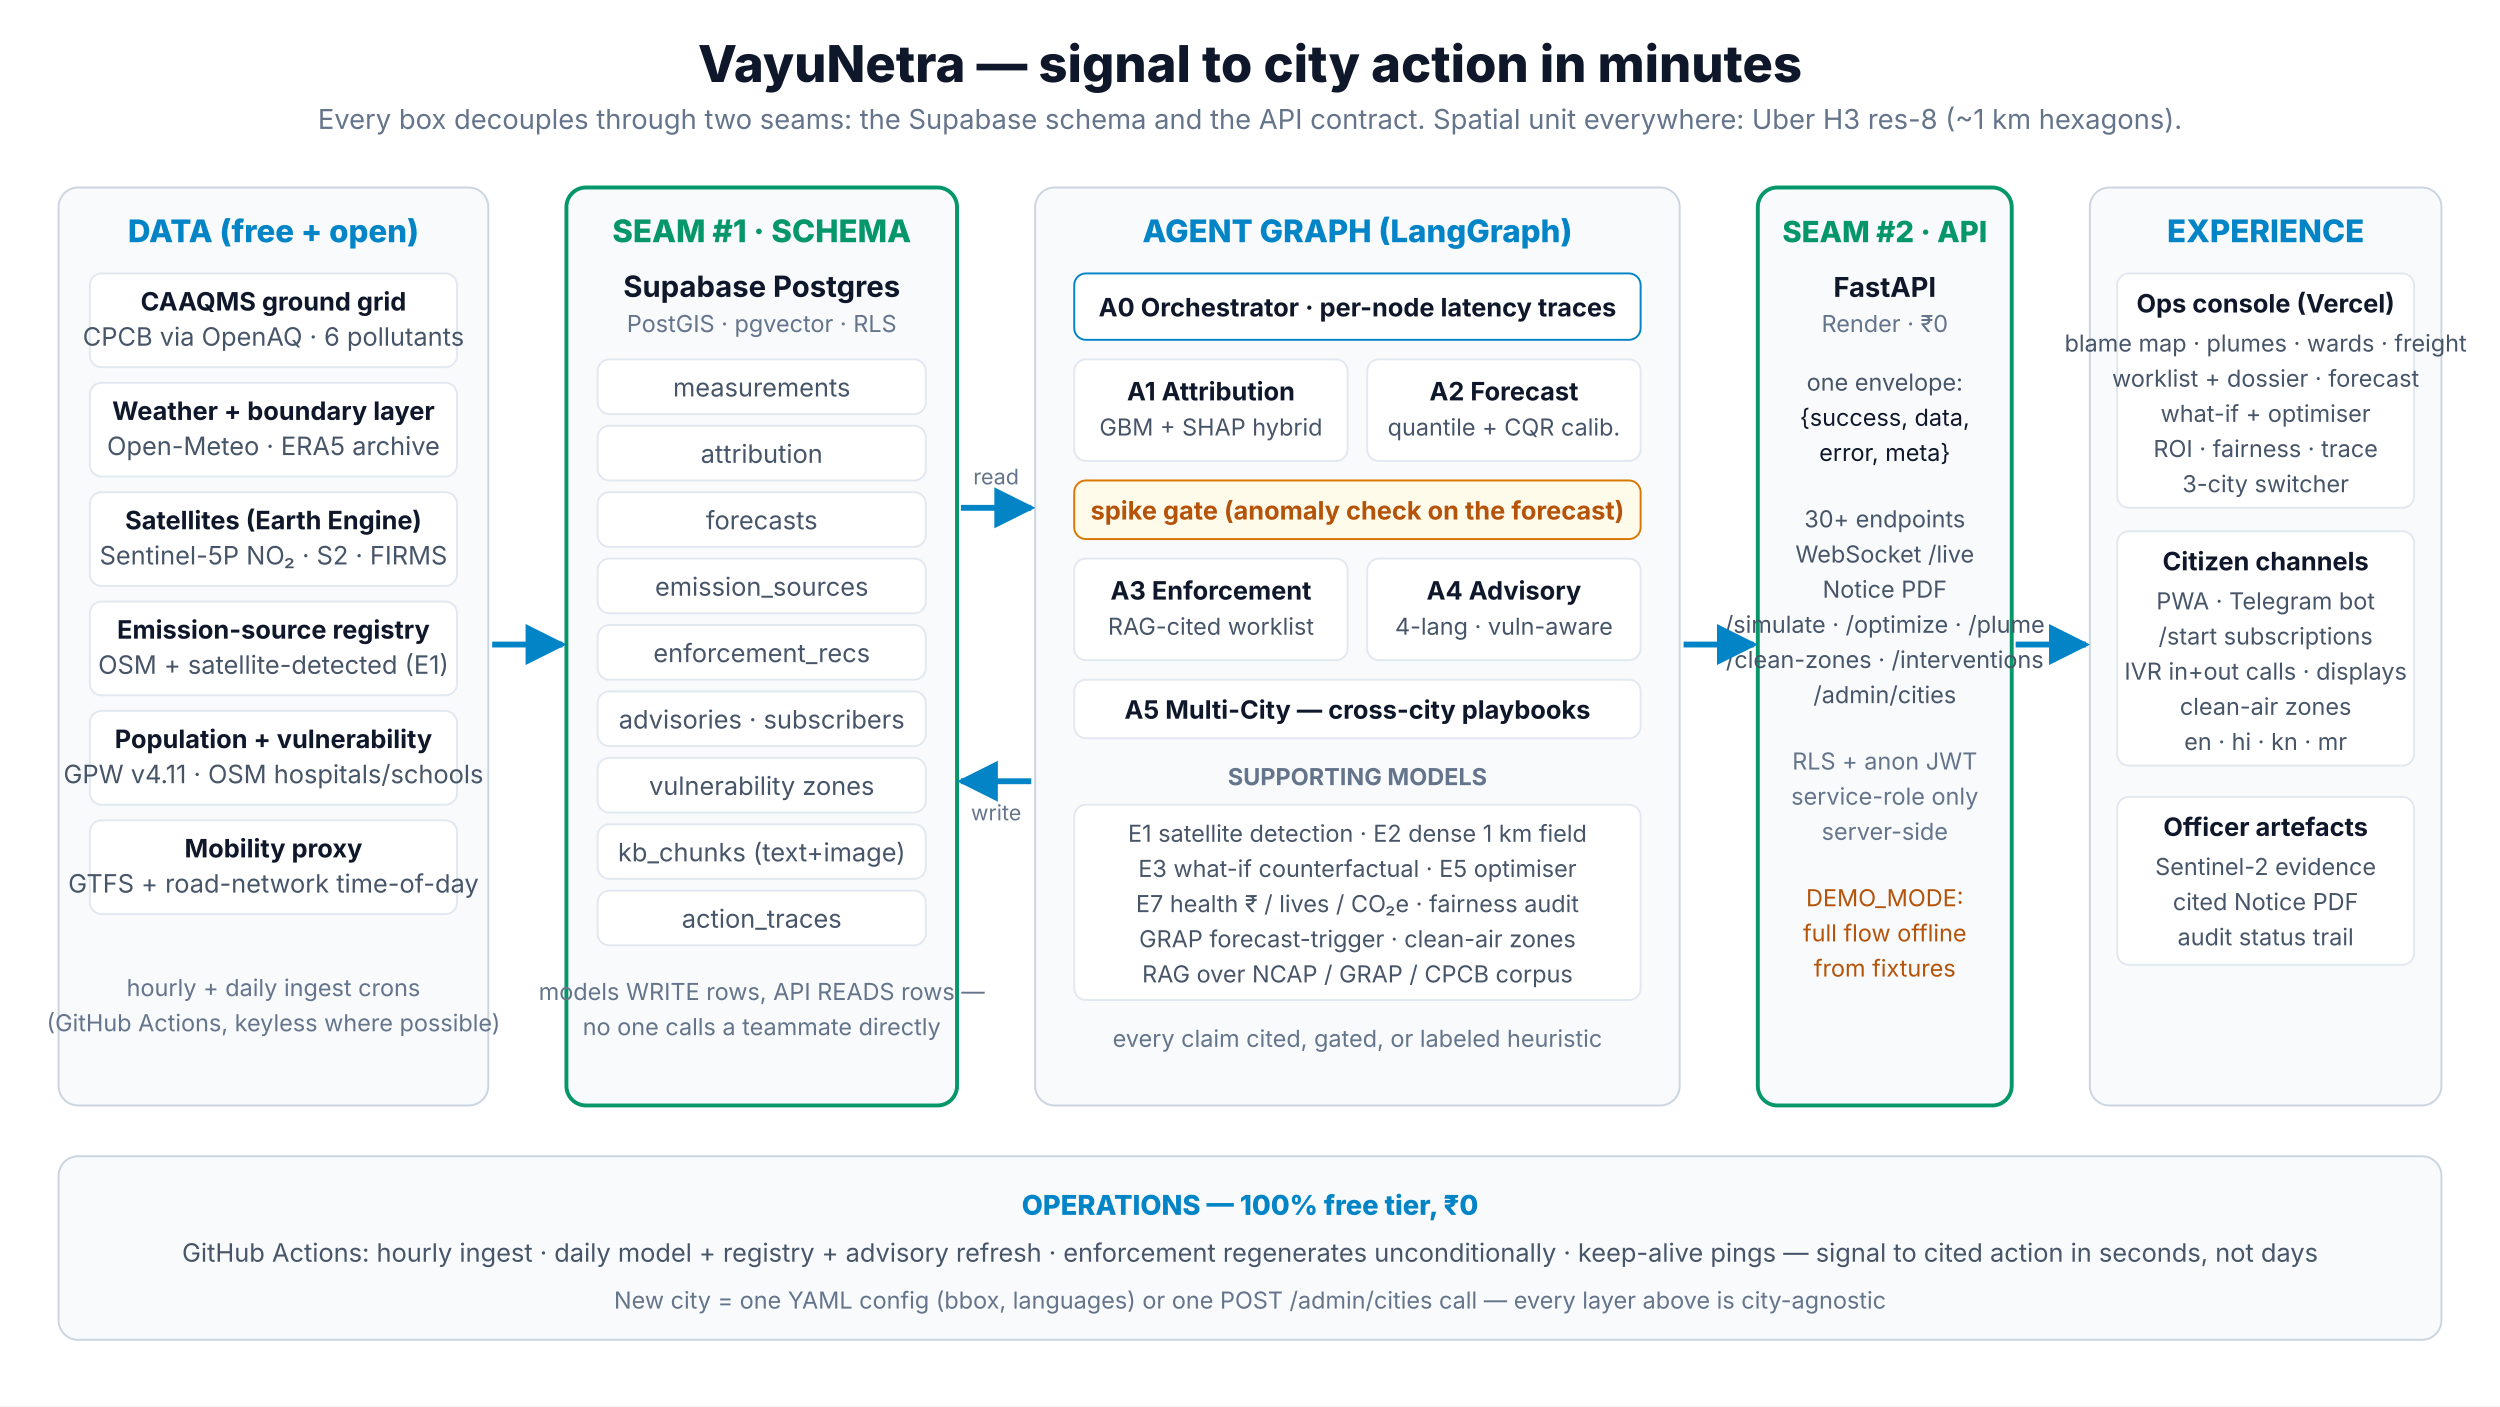
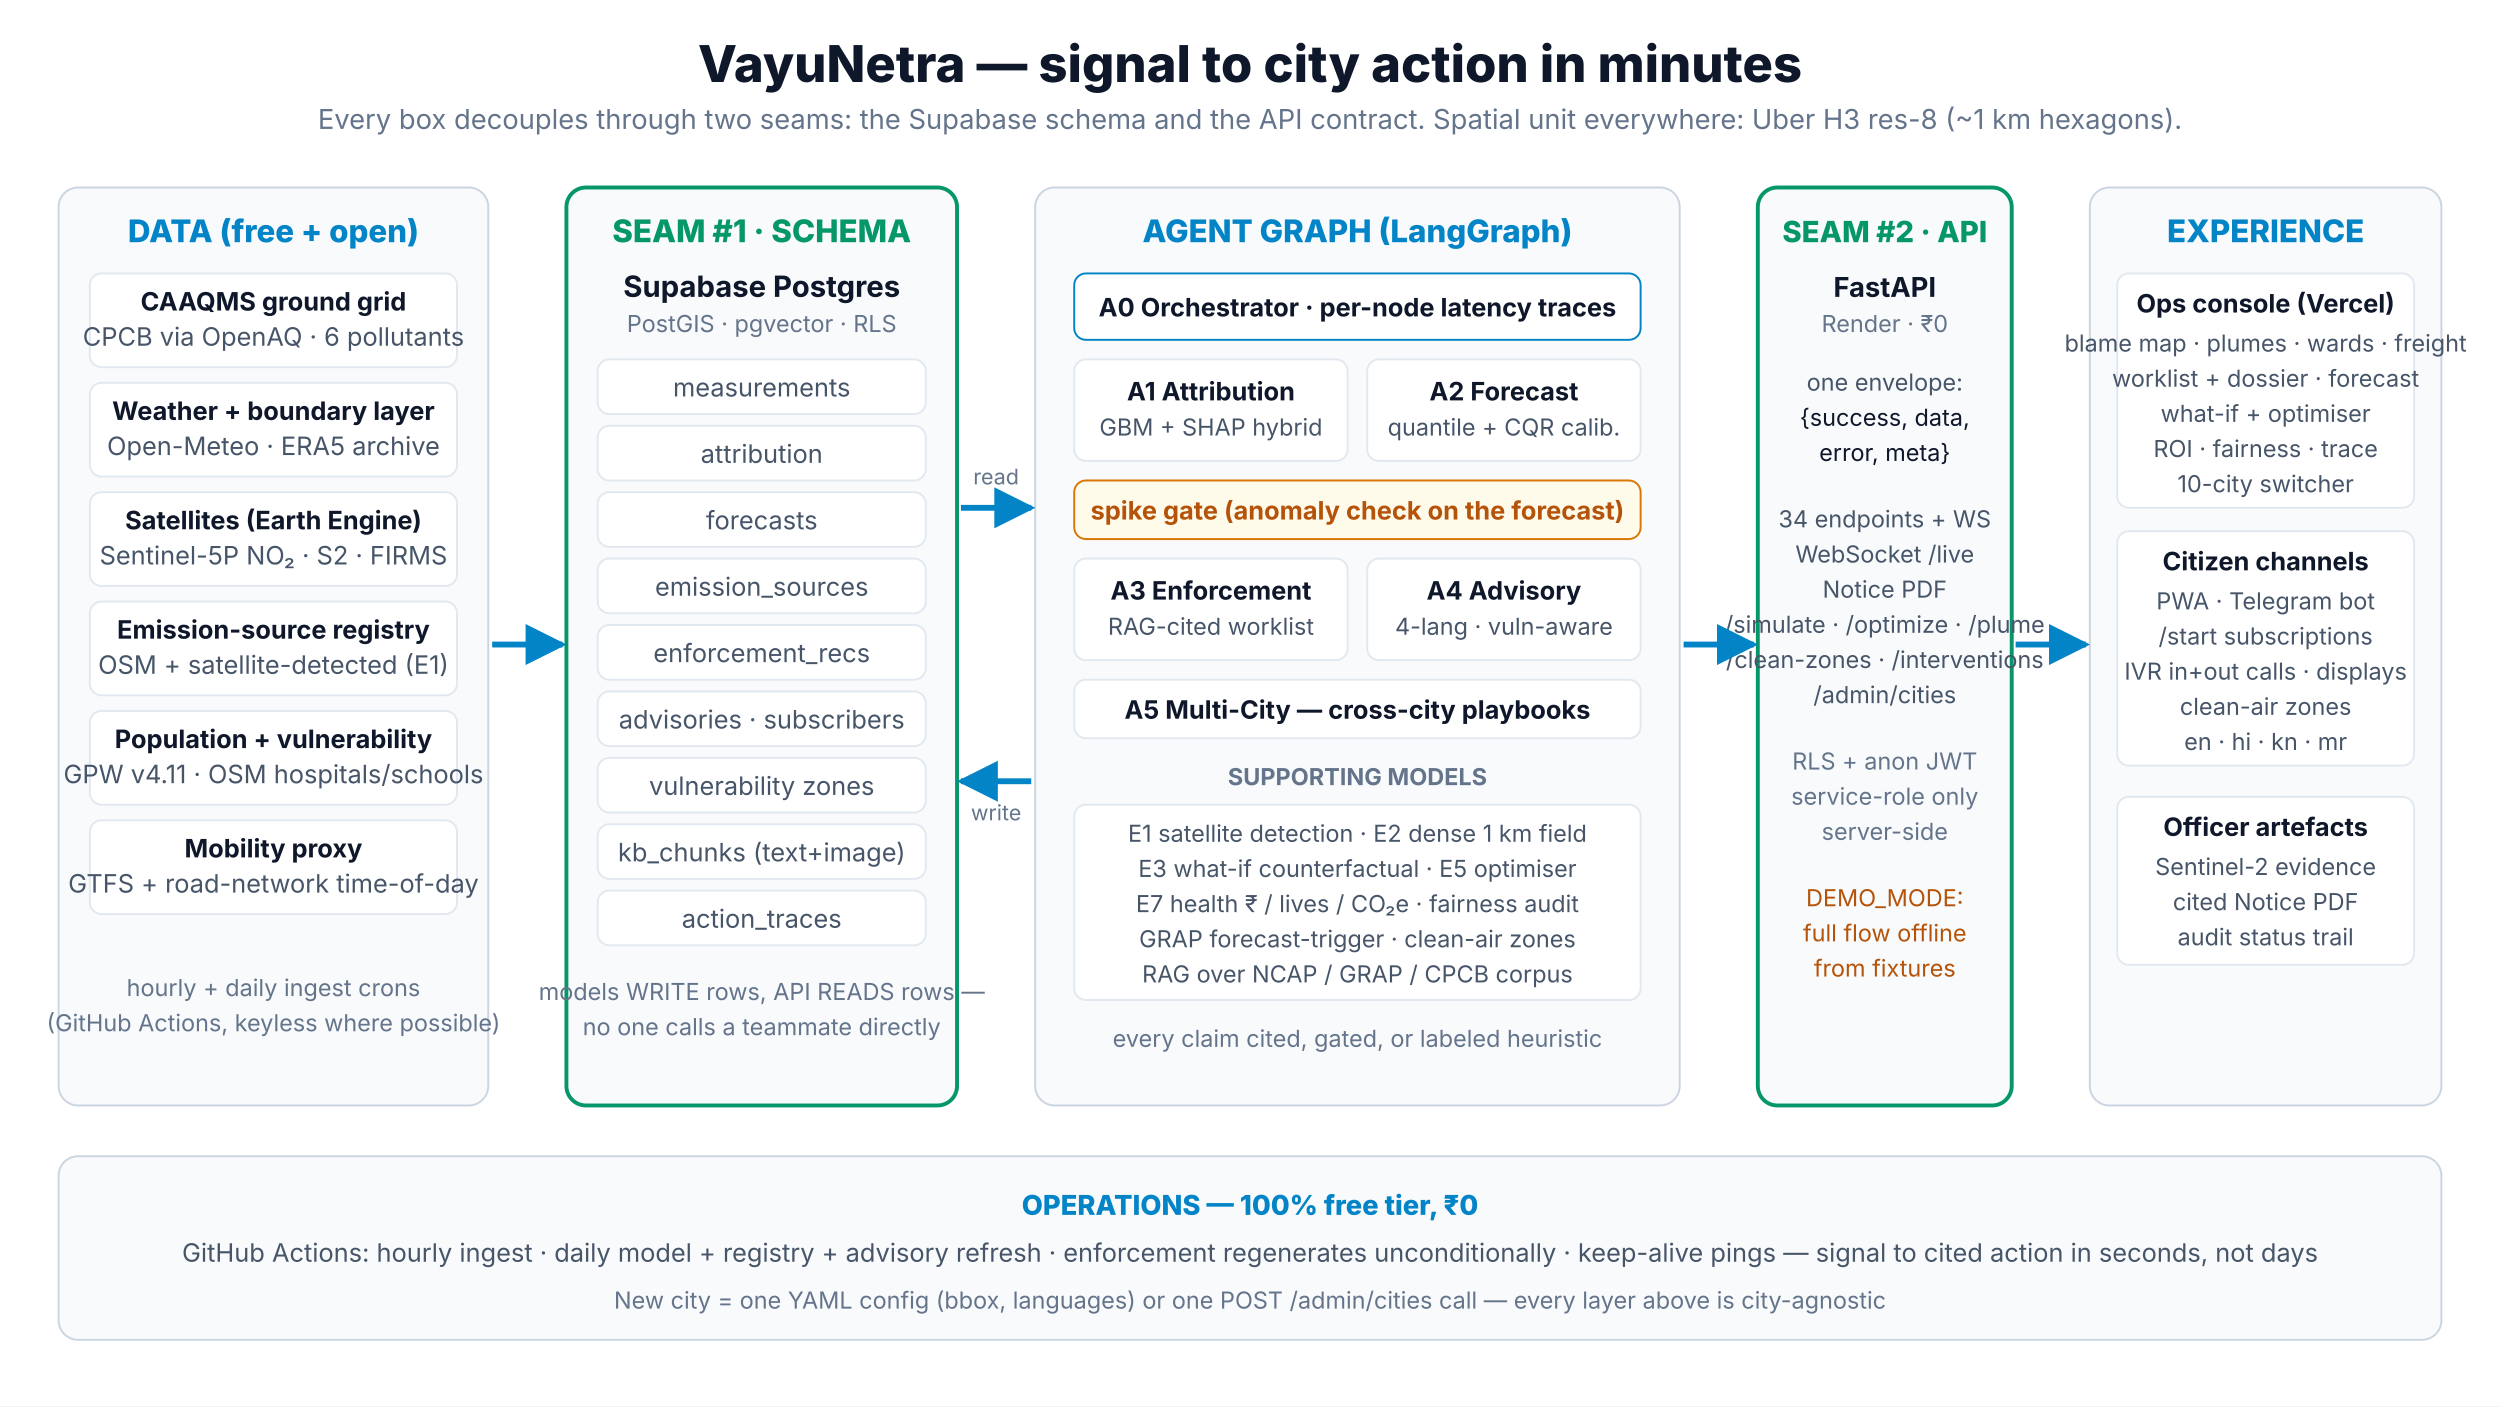
<svg xmlns="http://www.w3.org/2000/svg" viewBox="0 0 1280 720" font-family="Inter, Segoe UI, Arial, sans-serif">
  <defs>
    <marker id="arrL" viewBox="0 0 10 10" refX="9" refY="5" markerWidth="7" markerHeight="7" orient="auto-start-reverse">
      <path d="M 0 0 L 10 5 L 0 10 z" fill="#0284c7" />
    </marker>
  </defs>
  <rect width="1280" height="720" fill="#ffffff" />
  <text x="640" y="42" text-anchor="middle" fill="#0f172a" font-size="26" font-weight="800">VayuNetra — signal to city action in minutes</text>
  <text x="640" y="66" text-anchor="middle" fill="#64748b" font-size="14">Every box decouples through two seams: the Supabase schema and the API contract. Spatial unit everywhere: Uber H3 res-8 (~1 km hexagons).</text>
  <rect x="30" y="96" width="220" height="470" rx="10" fill="#f8fafc" stroke="#cbd5e1" />
  <text x="140" y="124" text-anchor="middle" fill="#0284c7" font-size="16" font-weight="800">DATA (free + open)</text>
  <g fill="#475569" font-size="13">
    <rect x="46" y="140" width="188" height="48" rx="6" fill="#ffffff" stroke="#e2e8f0" />
    <text x="140" y="159" text-anchor="middle" fill="#0f172a" font-weight="700">CAAQMS ground grid</text>
    <text x="140" y="177" text-anchor="middle">CPCB via OpenAQ · 6 pollutants</text>
    <rect x="46" y="196" width="188" height="48" rx="6" fill="#ffffff" stroke="#e2e8f0" />
    <text x="140" y="215" text-anchor="middle" fill="#0f172a" font-weight="700">Weather + boundary layer</text>
    <text x="140" y="233" text-anchor="middle">Open-Meteo · ERA5 archive</text>
    <rect x="46" y="252" width="188" height="48" rx="6" fill="#ffffff" stroke="#e2e8f0" />
    <text x="140" y="271" text-anchor="middle" fill="#0f172a" font-weight="700">Satellites (Earth Engine)</text>
    <text x="140" y="289" text-anchor="middle">Sentinel-5P NO₂ · S2 · FIRMS</text>
    <rect x="46" y="308" width="188" height="48" rx="6" fill="#ffffff" stroke="#e2e8f0" />
    <text x="140" y="327" text-anchor="middle" fill="#0f172a" font-weight="700">Emission-source registry</text>
    <text x="140" y="345" text-anchor="middle">OSM + satellite-detected (E1)</text>
    <rect x="46" y="364" width="188" height="48" rx="6" fill="#ffffff" stroke="#e2e8f0" />
    <text x="140" y="383" text-anchor="middle" fill="#0f172a" font-weight="700">Population + vulnerability</text>
    <text x="140" y="401" text-anchor="middle">GPW v4.11 · OSM hospitals/schools</text>
    <rect x="46" y="420" width="188" height="48" rx="6" fill="#ffffff" stroke="#e2e8f0" />
    <text x="140" y="439" text-anchor="middle" fill="#0f172a" font-weight="700">Mobility proxy</text>
    <text x="140" y="457" text-anchor="middle">GTFS + road-network time-of-day</text>
    <text x="140" y="510" text-anchor="middle" fill="#64748b" font-size="12">hourly + daily ingest crons</text>
    <text x="140" y="528" text-anchor="middle" fill="#64748b" font-size="12">(GitHub Actions, keyless where possible)</text>
  </g>
  <rect x="290" y="96" width="200" height="470" rx="10" fill="#f8fafc" stroke="#059669" stroke-width="2" />
  <text x="390" y="124" text-anchor="middle" fill="#059669" font-size="16" font-weight="800">SEAM #1 · SCHEMA</text>
  <g fill="#475569" font-size="13">
    <text x="390" y="152" text-anchor="middle" fill="#0f172a" font-size="15" font-weight="700">Supabase Postgres</text>
    <text x="390" y="170" text-anchor="middle" fill="#64748b" font-size="12">PostGIS · pgvector · RLS</text>
    <rect x="306" y="184" width="168" height="28" rx="6" fill="#ffffff" stroke="#e2e8f0" />
    <text x="390" y="203" text-anchor="middle">measurements</text>
    <rect x="306" y="218" width="168" height="28" rx="6" fill="#ffffff" stroke="#e2e8f0" />
    <text x="390" y="237" text-anchor="middle">attribution</text>
    <rect x="306" y="252" width="168" height="28" rx="6" fill="#ffffff" stroke="#e2e8f0" />
    <text x="390" y="271" text-anchor="middle">forecasts</text>
    <rect x="306" y="286" width="168" height="28" rx="6" fill="#ffffff" stroke="#e2e8f0" />
    <text x="390" y="305" text-anchor="middle">emission_sources</text>
    <rect x="306" y="320" width="168" height="28" rx="6" fill="#ffffff" stroke="#e2e8f0" />
    <text x="390" y="339" text-anchor="middle">enforcement_recs</text>
    <rect x="306" y="354" width="168" height="28" rx="6" fill="#ffffff" stroke="#e2e8f0" />
    <text x="390" y="373" text-anchor="middle">advisories · subscribers</text>
    <rect x="306" y="388" width="168" height="28" rx="6" fill="#ffffff" stroke="#e2e8f0" />
    <text x="390" y="407" text-anchor="middle">vulnerability zones</text>
    <rect x="306" y="422" width="168" height="28" rx="6" fill="#ffffff" stroke="#e2e8f0" />
    <text x="390" y="441" text-anchor="middle">kb_chunks (text+image)</text>
    <rect x="306" y="456" width="168" height="28" rx="6" fill="#ffffff" stroke="#e2e8f0" />
    <text x="390" y="475" text-anchor="middle">action_traces</text>
    <text x="390" y="512" text-anchor="middle" fill="#64748b" font-size="12">models WRITE rows, API READS rows —</text>
    <text x="390" y="530" text-anchor="middle" fill="#64748b" font-size="12">no one calls a teammate directly</text>
  </g>
  <rect x="530" y="96" width="330" height="470" rx="10" fill="#f8fafc" stroke="#cbd5e1" />
  <text x="695" y="124" text-anchor="middle" fill="#0284c7" font-size="16" font-weight="800">AGENT GRAPH (LangGraph)</text>
  <g fill="#475569" font-size="13">
    <rect x="550" y="140" width="290" height="34" rx="6" fill="#ffffff" stroke="#0284c7" />
    <text x="695" y="162" text-anchor="middle" fill="#0f172a" font-weight="700">A0 Orchestrator · per-node latency traces</text>
    <rect x="550" y="184" width="140" height="52" rx="6" fill="#ffffff" stroke="#e2e8f0" />
    <text x="620" y="205" text-anchor="middle" fill="#0f172a" font-weight="700">A1 Attribution</text>
    <text x="620" y="223" text-anchor="middle" font-size="12">GBM + SHAP hybrid</text>
    <rect x="700" y="184" width="140" height="52" rx="6" fill="#ffffff" stroke="#e2e8f0" />
    <text x="770" y="205" text-anchor="middle" fill="#0f172a" font-weight="700">A2 Forecast</text>
    <text x="770" y="223" text-anchor="middle" font-size="12">quantile + CQR calib.</text>
    <rect x="550" y="246" width="290" height="30" rx="6" fill="#fffbeb" stroke="#d97706" />
    <text x="695" y="266" text-anchor="middle" fill="#b45309" font-weight="700">spike gate (anomaly check on the forecast)</text>
    <rect x="550" y="286" width="140" height="52" rx="6" fill="#ffffff" stroke="#e2e8f0" />
    <text x="620" y="307" text-anchor="middle" fill="#0f172a" font-weight="700">A3 Enforcement</text>
    <text x="620" y="325" text-anchor="middle" font-size="12">RAG-cited worklist</text>
    <rect x="700" y="286" width="140" height="52" rx="6" fill="#ffffff" stroke="#e2e8f0" />
    <text x="770" y="307" text-anchor="middle" fill="#0f172a" font-weight="700">A4 Advisory</text>
    <text x="770" y="325" text-anchor="middle" font-size="12">4-lang · vuln-aware</text>
    <rect x="550" y="348" width="290" height="30" rx="6" fill="#ffffff" stroke="#e2e8f0" />
    <text x="695" y="368" text-anchor="middle" fill="#0f172a" font-weight="700">A5 Multi-City — cross-city playbooks</text>
    <text x="695" y="402" text-anchor="middle" fill="#64748b" font-size="12" font-weight="700">SUPPORTING MODELS</text>
    <rect x="550" y="412" width="290" height="100" rx="6" fill="#ffffff" stroke="#e2e8f0" />
    <text x="695" y="431" text-anchor="middle" font-size="12">E1 satellite detection · E2 dense 1 km field</text>
    <text x="695" y="449" text-anchor="middle" font-size="12">E3 what-if counterfactual · E5 optimiser</text>
    <text x="695" y="467" text-anchor="middle" font-size="12">E7 health ₹ / lives / CO₂e · fairness audit</text>
    <text x="695" y="485" text-anchor="middle" font-size="12">GRAP forecast-trigger · clean-air zones</text>
    <text x="695" y="503" text-anchor="middle" font-size="12">RAG over NCAP / GRAP / CPCB corpus</text>
    <text x="695" y="536" text-anchor="middle" fill="#64748b" font-size="12">every claim cited, gated, or labeled heuristic</text>
  </g>
  <rect x="900" y="96" width="130" height="470" rx="10" fill="#f8fafc" stroke="#059669" stroke-width="2" />
  <text x="965" y="124" text-anchor="middle" fill="#059669" font-size="15" font-weight="800">SEAM #2 · API</text>
  <g fill="#475569" font-size="12">
    <text x="965" y="152" text-anchor="middle" fill="#0f172a" font-size="14" font-weight="700">FastAPI</text>
    <text x="965" y="170" text-anchor="middle" fill="#64748b">Render · ₹0</text>
    <text x="965" y="200" text-anchor="middle">one envelope:</text>
    <text x="965" y="218" text-anchor="middle" fill="#0f172a">{success, data,</text>
    <text x="965" y="236" text-anchor="middle" fill="#0f172a">error, meta}</text>
-     <text x="965" y="270" text-anchor="middle">30+ endpoints</text>
+     <text x="965" y="270" text-anchor="middle">34 endpoints + WS</text>
    <text x="965" y="288" text-anchor="middle">WebSocket /live</text>
    <text x="965" y="306" text-anchor="middle">Notice PDF</text>
    <text x="965" y="324" text-anchor="middle">/simulate · /optimize · /plume</text>
    <text x="965" y="342" text-anchor="middle">/clean-zones · /interventions</text>
    <text x="965" y="360" text-anchor="middle">/admin/cities</text>
    <text x="965" y="394" text-anchor="middle" fill="#64748b">RLS + anon JWT</text>
    <text x="965" y="412" text-anchor="middle" fill="#64748b">service-role only</text>
    <text x="965" y="430" text-anchor="middle" fill="#64748b">server-side</text>
    <text x="965" y="464" text-anchor="middle" fill="#b45309">DEMO_MODE:</text>
    <text x="965" y="482" text-anchor="middle" fill="#b45309">full flow offline</text>
    <text x="965" y="500" text-anchor="middle" fill="#b45309">from fixtures</text>
  </g>
  <rect x="1070" y="96" width="180" height="470" rx="10" fill="#f8fafc" stroke="#cbd5e1" />
  <text x="1160" y="124" text-anchor="middle" fill="#0284c7" font-size="16" font-weight="800">EXPERIENCE</text>
  <g fill="#475569" font-size="12">
    <rect x="1084" y="140" width="152" height="120" rx="6" fill="#ffffff" stroke="#e2e8f0" />
    <text x="1160" y="160" text-anchor="middle" fill="#0f172a" font-size="13" font-weight="700">Ops console (Vercel)</text>
    <text x="1160" y="180" text-anchor="middle">blame map · plumes · wards · freight</text>
    <text x="1160" y="198" text-anchor="middle">worklist + dossier · forecast</text>
    <text x="1160" y="216" text-anchor="middle">what-if + optimiser</text>
    <text x="1160" y="234" text-anchor="middle">ROI · fairness · trace</text>
-     <text x="1160" y="252" text-anchor="middle">3-city switcher</text>
+     <text x="1160" y="252" text-anchor="middle">10-city switcher</text>
    <rect x="1084" y="272" width="152" height="120" rx="6" fill="#ffffff" stroke="#e2e8f0" />
    <text x="1160" y="292" text-anchor="middle" fill="#0f172a" font-size="13" font-weight="700">Citizen channels</text>
    <text x="1160" y="312" text-anchor="middle">PWA · Telegram bot</text>
    <text x="1160" y="330" text-anchor="middle">/start subscriptions</text>
    <text x="1160" y="348" text-anchor="middle">IVR in+out calls · displays</text>
    <text x="1160" y="366" text-anchor="middle">clean-air zones</text>
    <text x="1160" y="384" text-anchor="middle">en · hi · kn · mr</text>
    <rect x="1084" y="408" width="152" height="86" rx="6" fill="#ffffff" stroke="#e2e8f0" />
    <text x="1160" y="428" text-anchor="middle" fill="#0f172a" font-size="13" font-weight="700">Officer artefacts</text>
    <text x="1160" y="448" text-anchor="middle">Sentinel-2 evidence</text>
    <text x="1160" y="466" text-anchor="middle">cited Notice PDF</text>
    <text x="1160" y="484" text-anchor="middle">audit status trail</text>
  </g>
  <line x1="252" y1="330" x2="288" y2="330" stroke="#0284c7" stroke-width="3" marker-end="url(#arrL)" />
  <line x1="492" y1="260" x2="528" y2="260" stroke="#0284c7" stroke-width="3" marker-end="url(#arrL)" />
  <line x1="528" y1="400" x2="492" y2="400" stroke="#0284c7" stroke-width="3" marker-end="url(#arrL)" />
  <text x="510" y="248" text-anchor="middle" fill="#64748b" font-size="11">read</text>
  <text x="510" y="420" text-anchor="middle" fill="#64748b" font-size="11">write</text>
  <line x1="862" y1="330" x2="898" y2="330" stroke="#0284c7" stroke-width="3" marker-end="url(#arrL)" />
  <line x1="1032" y1="330" x2="1068" y2="330" stroke="#0284c7" stroke-width="3" marker-end="url(#arrL)" />
  <rect x="30" y="592" width="1220" height="94" rx="10" fill="#f8fafc" stroke="#cbd5e1" />
  <text x="640" y="622" text-anchor="middle" fill="#0284c7" font-size="14" font-weight="800">OPERATIONS — 100% free tier, ₹0</text>
  <text x="640" y="646" text-anchor="middle" fill="#475569" font-size="13">GitHub Actions: hourly ingest · daily model + registry + advisory refresh · enforcement regenerates unconditionally · keep-alive pings — signal to cited action in seconds, not days</text>
  <text x="640" y="670" text-anchor="middle" fill="#64748b" font-size="12">New city = one YAML config (bbox, languages) or one POST /admin/cities call — every layer above is city-agnostic</text>
</svg>
